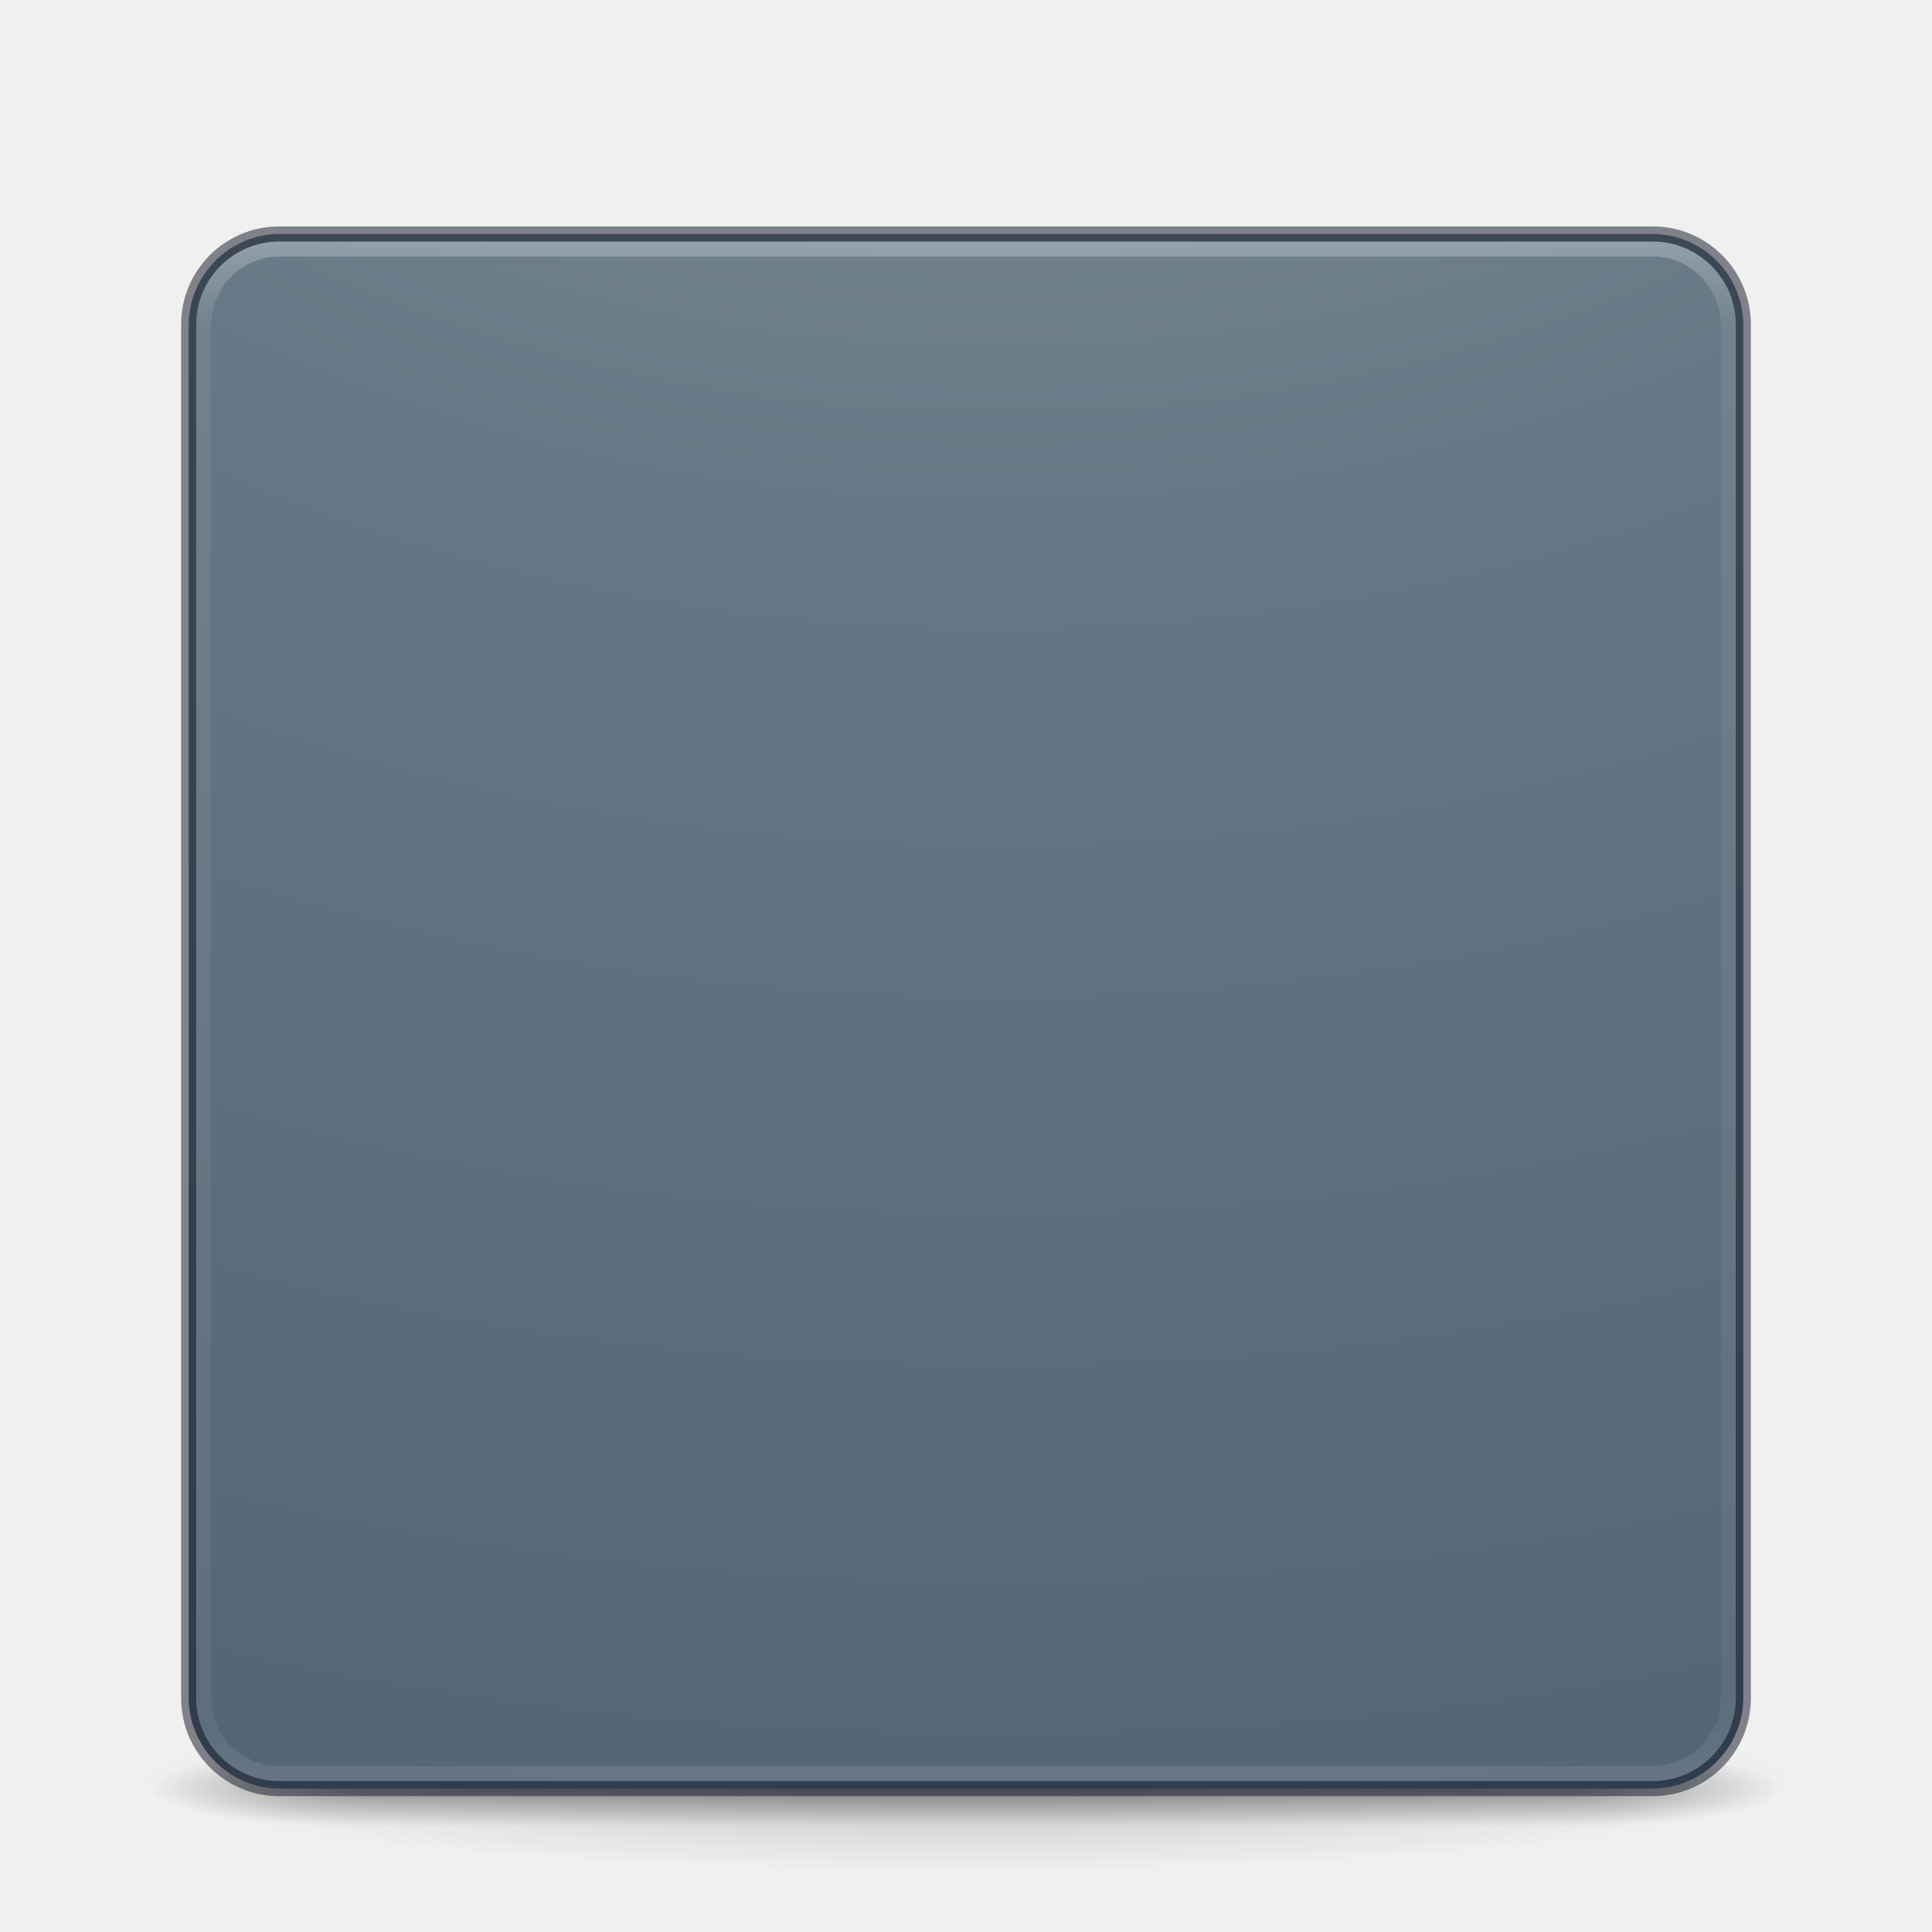
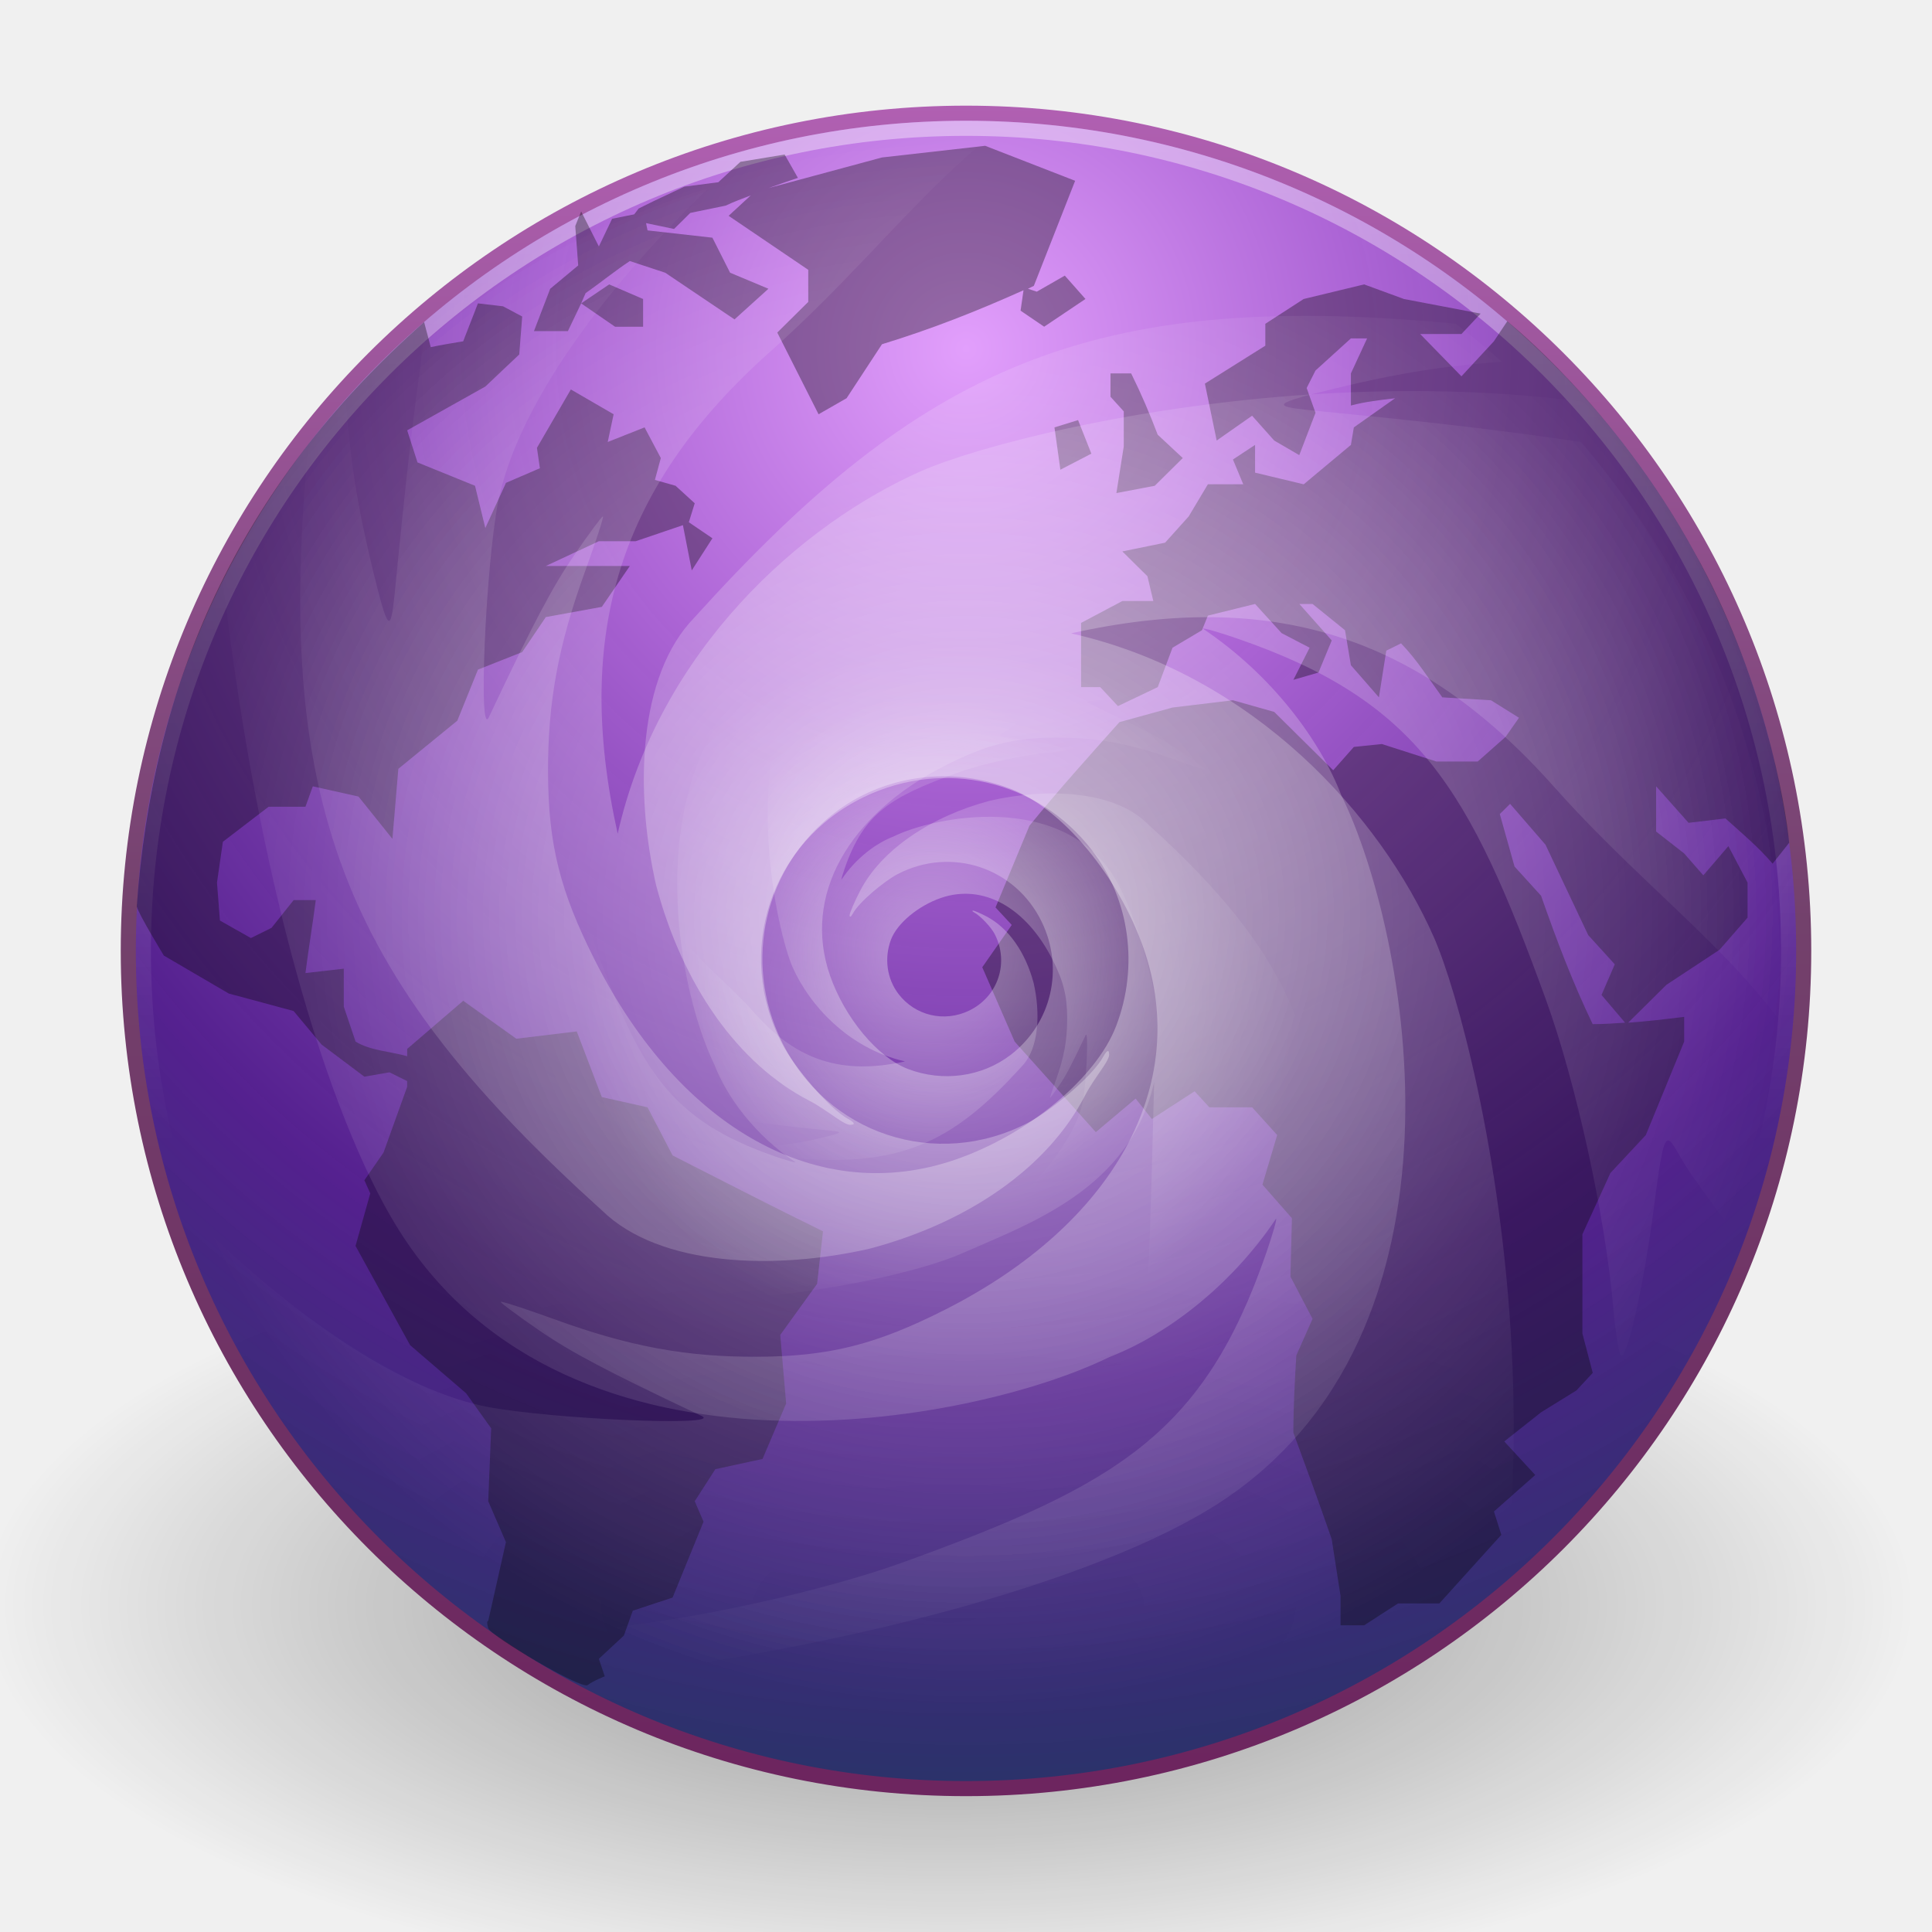
- <svg xmlns="http://www.w3.org/2000/svg" xmlns:xlink="http://www.w3.org/1999/xlink" id="svg4379" height="128" width="128" version="1.1">
-   <defs id="defs4381">
-     <linearGradient gradientTransform="matrix(0.8955358,0,0,-0.8966327,6.683621,69.70584)" gradientUnits="userSpaceOnUse" xlink:href="#linearGradient4113" id="linearGradient3149" y2="3.451" x2="76.523" y1="-9.023" x1="76.523" />
-     <linearGradient id="linearGradient4113">
-       <stop offset="0" style="stop-color:#000000;stop-opacity:1" id="stop4115" />
-       <stop offset="1" style="stop-color:#000000;stop-opacity:0" id="stop4117" />
+ <svg xmlns="http://www.w3.org/2000/svg" xmlns:xlink="http://www.w3.org/1999/xlink" version="1.1" width="128" height="128" id="svg3759">
+   <defs id="defs3761">
+     <linearGradient id="linearGradient1252">
+       <stop style="stop-color:#fdfffd;stop-opacity:1;" offset="0" id="stop1248" />
+       <stop style="stop-color:#fdfffd;stop-opacity:0;" offset="1" id="stop1250" />
    </linearGradient>
-     <linearGradient gradientTransform="matrix(2.72973,0,0,2.72973,-1.513512,1.486514)" gradientUnits="userSpaceOnUse" xlink:href="#linearGradient3924-776" id="linearGradient3159" y2="43" x2="24" y1="5" x1="24" />
+     <linearGradient id="linearGradient1242">
+       <stop style="stop-color:#ffffff;stop-opacity:1;" offset="0" id="stop1238" />
+       <stop style="stop-color:#ffffff;stop-opacity:0;" offset="1" id="stop1240" />
+     </linearGradient>
+     <linearGradient id="linearGradient1234">
+       <stop style="stop-color:#ffffff;stop-opacity:1;" offset="0" id="stop1230" />
+       <stop style="stop-color:#ffffff;stop-opacity:0;" offset="1" id="stop1232" />
+     </linearGradient>
+     <linearGradient id="linearGradient2867-449-88-871-390-598-476-591-434-148">
+       <stop offset="0" style="stop-color:#51cfee;stop-opacity:1" id="stop1209" />
+       <stop offset="0.262" style="stop-color:#49a3d2;stop-opacity:1" id="stop1211" />
+       <stop offset="0.705" style="stop-color:#3470b4;stop-opacity:1" id="stop1213" />
+       <stop offset="1" style="stop-color:#273567;stop-opacity:1" id="stop1215" />
+     </linearGradient>
+     <linearGradient id="linearGradient1131">
+       <stop style="stop-color:#f0ffff;stop-opacity:1;" offset="0" id="stop1127" />
+       <stop style="stop-color:#f0ffff;stop-opacity:0;" offset="1" id="stop1129" />
+     </linearGradient>
+     <linearGradient x1="62.2" y1="-12.489" x2="62.2" y2="-1.462" id="linearGradient3697" xlink:href="#linearGradient4873" gradientUnits="userSpaceOnUse" gradientTransform="matrix(6.231774,0,0,6.231641,-323.6189,84.87831)" />
+     <linearGradient id="linearGradient4873">
+       <stop id="stop4875" style="stop-color:#ffffff;stop-opacity:1" offset="0" />
+       <stop id="stop4877" style="stop-color:#ffffff;stop-opacity:0" offset="1" />
+     </linearGradient>
+     <radialGradient cx="61.24" cy="-8.726" r="9.755" fx="61.24" fy="-8.726" id="radialGradient3705" xlink:href="#linearGradient2867-449-88-871-390-598-476-591-434-148-6" gradientUnits="userSpaceOnUse" gradientTransform="matrix(0,10.02817,-10.02817,0,-23.5018,-591.0424)" />
+     <linearGradient id="linearGradient2867-449-88-871-390-598-476-591-434-148-6">
+       <stop id="stop4627" style="stop-color:#e29ffc;stop-opacity:1" offset="0" />
+       <stop id="stop4629" style="stop-color:#ad65d6;stop-opacity:1" offset="0.262" />
+       <stop id="stop4631" style="stop-color:#4c158a;stop-opacity:0.946" offset="0.705" />
+       <stop id="stop4633" style="stop-color:#273567;stop-opacity:1" offset="1" />
+     </linearGradient>
+     <linearGradient x1="20" y1="43" x2="20" y2="2.689" id="linearGradient3713" xlink:href="#linearGradient3707-319-631" gradientUnits="userSpaceOnUse" gradientTransform="matrix(2.789273,0,0,2.789208,-4.051426,-2.830513)" />
+     <linearGradient id="linearGradient3707-319-631">
+       <stop id="stop4637" style="stop-color:#6d255f;stop-opacity:1" offset="0" />
+       <stop id="stop4639" style="stop-color:#73416c;stop-opacity:1" offset="0.5" />
+       <stop id="stop4641" style="stop-color:#b361b5;stop-opacity:1" offset="1" />
+     </linearGradient>
+     <linearGradient id="linearGradient8838">
+       <stop id="stop8840" style="stop-color:#000000;stop-opacity:1" offset="0" />
+       <stop id="stop8842" style="stop-color:#000000;stop-opacity:0" offset="1" />
+     </linearGradient>
+     <radialGradient cx="62.625" cy="4.625" r="10.625" fx="62.625" fy="4.625" id="radialGradient3757" xlink:href="#linearGradient8838" gradientUnits="userSpaceOnUse" gradientTransform="matrix(6.032283,0,0,2.438576,-314.9318,95.05779)" />
+     <radialGradient cx="17.814" cy="24.149" r="9.125" fx="17.814" fy="24.149" id="radialGradient2418" xlink:href="#linearGradient4845" gradientUnits="userSpaceOnUse" gradientTransform="matrix(-7.367159,0.1009994,0.09676683,7.065359,120.2459,-145.9398)" />
+     <linearGradient id="linearGradient4845">
+       <stop id="stop4847" style="stop-color:#ffffff;stop-opacity:1" offset="0" />
+       <stop id="stop4849" style="stop-color:#b6b6b6;stop-opacity:1" offset="1" />
+     </linearGradient>
+     <linearGradient id="back">
+       <stop offset="0" style="stop-color:#95d1ab;stop-opacity:1" id="stop930" />
+       <stop offset="0.262" style="stop-color:#6793d0;stop-opacity:1" id="stop932" />
+       <stop offset="0.705" style="stop-color:#485a6c;stop-opacity:1" id="stop934" />
+       <stop offset="1" style="stop-color:#273445;stop-opacity:1" id="stop936" />
+     </linearGradient>
+     <linearGradient x1="24" y1="5" x2="24" y2="43" id="linearGradient3159" xlink:href="#linearGradient3924-776" gradientUnits="userSpaceOnUse" gradientTransform="matrix(2.72973,0,0,2.72973,31.1739,-11.88561)" />
    <linearGradient id="linearGradient3924-776">
-       <stop offset="0" style="stop-color:#ffffff;stop-opacity:1" id="stop3124" />
-       <stop offset="0.063" style="stop-color:#ffffff;stop-opacity:0.235" id="stop3126" />
-       <stop offset="0.951" style="stop-color:#ffffff;stop-opacity:0.157" id="stop3128" />
-       <stop offset="1" style="stop-color:#ffffff;stop-opacity:0.392" id="stop3130" />
+       <stop id="stop3124" style="stop-color:#ffffff;stop-opacity:1" offset="0" />
+       <stop id="stop3126" style="stop-color:#ffffff;stop-opacity:0.235" offset="0.063" />
+       <stop id="stop3128" style="stop-color:#ffffff;stop-opacity:0.157" offset="0.951" />
+       <stop id="stop3130" style="stop-color:#ffffff;stop-opacity:0.392" offset="1" />
    </linearGradient>
-     <radialGradient gradientTransform="matrix(0,25.08328,-30.79425,0,372.8166,-208.0918)" gradientUnits="userSpaceOnUse" xlink:href="#linearGradient2867-449-88-871-390-598-476-591-434-148-57-177-8-3-3-6-4-8-8-8-5" id="radialGradient3395" fy="9.957" fx="6.2" r="12.672" cy="9.957" cx="6.73" />
-     <linearGradient id="linearGradient2867-449-88-871-390-598-476-591-434-148-57-177-8-3-3-6-4-8-8-8-5">
-       <stop offset="0" style="stop-color:#95a3ab;stop-opacity:1" id="stop3750-1-0-7-6-6-1-3-9-3" />
-       <stop offset="0.262" style="stop-color:#667885;stop-opacity:1" id="stop3752-3-7-4-0-32-8-923-0-7" />
-       <stop offset="0.705" style="stop-color:#485a6c;stop-opacity:1" id="stop3754-1-8-5-2-7-6-7-1-9" />
-       <stop offset="1" style="stop-color:#273445;stop-opacity:1" id="stop3756-1-6-2-6-6-1-96-6-0" />
+     <radialGradient cx="6.136" cy="10.118" r="12.672" fx="6.136" fy="10.118" id="radialGradient3395" xlink:href="#linearGradient3600" gradientUnits="userSpaceOnUse" gradientTransform="matrix(0,4.730338,-5.804341,0,152.66,-26.73042)" />
+     <linearGradient id="linearGradient2867-449-88-871-390-598-476-591-434-148-57-177-8-3-3-6-4-8-8-8-5-3">
+       <stop id="stop3750-1-0-7-6-6-1-3-9-3" style="stop-color:#95a3ab;stop-opacity:1" offset="0" />
+       <stop id="stop3752-3-7-4-0-32-8-923-0-7" style="stop-color:#667885;stop-opacity:1" offset="0.262" />
+       <stop id="stop3754-1-8-5-2-7-6-7-1-9" style="stop-color:#485a6c;stop-opacity:1" offset="0.705" />
+       <stop id="stop3756-1-6-2-6-6-1-96-6-0" style="stop-color:#273445;stop-opacity:1" offset="1" />
    </linearGradient>
-     <radialGradient gradientTransform="matrix(2.003784,0,0,1.4,27.98813,-17.4)" gradientUnits="userSpaceOnUse" xlink:href="#linearGradient3688-166-749-5" id="radialGradient2455-1" fy="43.5" fx="4.993" r="2.5" cy="43.5" cx="4.993" />
+     <radialGradient cx="4.993" cy="43.5" r="2.5" fx="4.993" fy="43.5" id="radialGradient2455-1" xlink:href="#linearGradient3688-166-749-5" gradientUnits="userSpaceOnUse" gradientTransform="matrix(2.003784,0,0,1.4,39.48926,-36.12098)" />
    <linearGradient id="linearGradient3688-166-749-5">
-       <stop offset="0" style="stop-color:#181818;stop-opacity:1" id="stop2883-0" />
-       <stop offset="1" style="stop-color:#181818;stop-opacity:0" id="stop2885-5" />
+       <stop id="stop2883-0" style="stop-color:#181818;stop-opacity:1" offset="0" />
+       <stop id="stop2885-5" style="stop-color:#181818;stop-opacity:0" offset="1" />
    </linearGradient>
-     <radialGradient gradientTransform="matrix(2.003784,0,0,1.4,-20.01187,-104.4)" gradientUnits="userSpaceOnUse" xlink:href="#linearGradient3688-464-309-8" id="radialGradient2457-5" fy="43.5" fx="4.993" r="2.5" cy="43.5" cx="4.993" />
-     <linearGradient id="linearGradient3688-464-309-8">
-       <stop offset="0" style="stop-color:#181818;stop-opacity:1" id="stop2889-9" />
-       <stop offset="1" style="stop-color:#181818;stop-opacity:0" id="stop2891-4" />
+     <radialGradient cx="4.993" cy="43.5" r="2.5" fx="4.993" fy="43.5" id="radialGradient2457-5" xlink:href="#linearGradient3688-166-749-5" gradientUnits="userSpaceOnUse" gradientTransform="matrix(2.003784,0,0,1.4,-31.513,-85.67902)" />
+     <linearGradient x1="25.058" y1="47.028" x2="25.058" y2="39.999" id="linearGradient2459-7" xlink:href="#linearGradient3702-501-757-0" gradientUnits="userSpaceOnUse" gradientTransform="translate(11.50113,-18.72098)" />
+     <linearGradient id="linearGradient3702-501-757-0">
+       <stop id="stop2895-0" style="stop-color:#181818;stop-opacity:0" offset="0" />
+       <stop id="stop2897-2" style="stop-color:#181818;stop-opacity:1" offset="0.5" />
+       <stop id="stop2899-6" style="stop-color:#181818;stop-opacity:0" offset="1" />
    </linearGradient>
-     <linearGradient gradientUnits="userSpaceOnUse" xlink:href="#linearGradient3702-501-757-0" id="linearGradient2459-7" y2="39.999" x2="25.058" y1="47.028" x1="25.058" />
-     <linearGradient id="linearGradient3702-501-757-0">
-       <stop offset="0" style="stop-color:#181818;stop-opacity:0" id="stop2895-0" />
-       <stop offset="0.5" style="stop-color:#181818;stop-opacity:1" id="stop2897-2" />
-       <stop offset="1" style="stop-color:#181818;stop-opacity:0" id="stop2899-6" />
+     <radialGradient cx="-4.029" cy="93.468" r="35.338" fx="-4.029" fy="93.468" id="radialGradient4377" xlink:href="#linearGradient8838" gradientUnits="userSpaceOnUse" gradientTransform="matrix(1.556392,0,0,0.1697883,102.9578,88.75817)" />
+     <radialGradient cx="4.993" cy="43.5" r="2.5" fx="4.993" fy="43.5" id="radialGradient2873-966-168" xlink:href="#linearGradient3688-166-749-5" gradientUnits="userSpaceOnUse" gradientTransform="matrix(2.003784,0,0,1.4,71.60175,-20.025)" />
+     <radialGradient cx="4.993" cy="43.5" r="2.5" fx="4.993" fy="43.5" id="radialGradient2875-742-326" xlink:href="#linearGradient3688-166-749-5" gradientUnits="userSpaceOnUse" gradientTransform="matrix(2.003784,0,0,1.4,-63.62549,-101.775)" />
+     <filter color-interpolation-filters="sRGB" id="filter3831">
+       <feGaussianBlur stdDeviation="0.637" id="feGaussianBlur3833" />
+     </filter>
+     <clipPath id="clipPath3823">
+       <path d="M 108.812,58 C 107.254,58 106,59.254 106,60.812 l 0,24.375 C 106,86.746 107.254,88 108.812,88 l 24.375,0 C 134.746,88 136,86.746 136,85.188 l 0,-24.375 C 136,59.254 134.746,58 133.188,58 l -24.375,0 z m 7.188,4.5 10,0 0,8.75 5,0 -10,13.75 -10,-13.75 5,0 0,-8.75 z" id="path3825" style="fill:#ffffff;fill-opacity:1;stroke:none" />
+     </clipPath>
+     <linearGradient x1="65.263" y1="64.205" x2="65.263" y2="50.069" id="linearGradient3812" xlink:href="#linearGradient8838" gradientUnits="userSpaceOnUse" gradientTransform="matrix(0.625,0,0,0.625,129,30.75)" />
+     <filter color-interpolation-filters="sRGB" id="filter3806">
+       <feGaussianBlur stdDeviation="1.2" id="feGaussianBlur3808" />
+     </filter>
+     <linearGradient x1="70" y1="54" x2="70" y2="75.095" id="linearGradient3788" xlink:href="#linearGradient4873" gradientUnits="userSpaceOnUse" gradientTransform="translate(50.5,2.5)" />
+     <linearGradient x1="56" y1="72" x2="88" y2="72" id="linearGradient3773" xlink:href="#linearGradient3778" gradientUnits="userSpaceOnUse" gradientTransform="matrix(0.9375,0,0,0.9375,-139,54)" />
+     <linearGradient x1="65.263" y1="64.205" x2="65.263" y2="50.069" id="linearGradient3832" xlink:href="#linearGradient4873" gradientUnits="userSpaceOnUse" gradientTransform="matrix(0.625,0,0,0.625,79,29.75)" />
+     <filter color-interpolation-filters="sRGB" id="filter3174">
+       <feGaussianBlur stdDeviation="1.71" id="feGaussianBlur3176" />
+     </filter>
+     <linearGradient x1="45.448" y1="92.54" x2="45.448" y2="7.017" id="ButtonShadow" gradientUnits="userSpaceOnUse" gradientTransform="matrix(1.005865,0,0,0.994169,50.5,-1.5)">
+       <stop id="stop3750" style="stop-color:#000000;stop-opacity:1" offset="0" />
+       <stop id="stop3752" style="stop-color:#000000;stop-opacity:0.588" offset="1" />
    </linearGradient>
-     <linearGradient id="linearGradient3811">
-       <stop offset="0" style="stop-color:#000000;stop-opacity:1" id="stop3813" />
-       <stop offset="1" style="stop-color:#000000;stop-opacity:0" id="stop3815" />
+     <linearGradient id="linearGradient3778">
+       <stop id="stop3780" style="stop-color:#499119;stop-opacity:1" offset="0" />
+       <stop id="stop3782" style="stop-color:#8fd625;stop-opacity:1" offset="1" />
    </linearGradient>
-     <radialGradient gradientTransform="matrix(1.556392,0,0,0.1697883,70.27036,102.1303)" gradientUnits="userSpaceOnUse" xlink:href="#linearGradient3811" id="radialGradient4377" fy="93.468" fx="-4.029" r="35.338" cy="93.468" cx="-4.029" />
+     <linearGradient id="linearGradient3600">
+       <stop id="stop3602" style="stop-color:#f4f4f4;stop-opacity:1" offset="0" />
+       <stop id="stop3604" style="stop-color:#dbdbdb;stop-opacity:1" offset="1" />
+     </linearGradient>
+     <linearGradient id="linearGradient3104-5">
+       <stop id="stop3106-9" style="stop-color:#aaaaaa;stop-opacity:1" offset="0" />
+       <stop id="stop3108-8" style="stop-color:#c8c8c8;stop-opacity:1" offset="1" />
+     </linearGradient>
+     <linearGradient x1="24" y1="5" x2="24" y2="43" id="linearGradient3084" xlink:href="#linearGradient3924-776" gradientUnits="userSpaceOnUse" gradientTransform="translate(50.5,-0.5325511)" />
+     <radialGradient cx="7.496" cy="8.45" r="20" fx="7.496" fy="8.45" id="radialGradient3093" xlink:href="#linearGradient3600" gradientUnits="userSpaceOnUse" gradientTransform="matrix(0,1.889555,-1.998924,-5.1430789e-8,91.39055,-9.095907)" />
+     <linearGradient gradientTransform="translate(50.5,-1.5)" x1="20" y1="43" x2="20" y2="3" id="linearGradient3098" xlink:href="#linearGradient3104-5" gradientUnits="userSpaceOnUse" />
+     <linearGradient x1="40.958" y1="46.971" x2="18.681" y2="46.971" id="linearGradient3149-7" xlink:href="#linearGradient4297" gradientUnits="userSpaceOnUse" gradientTransform="matrix(0,-0.8977747,0.9642531,0,31.19036,50.27105)" />
+     <linearGradient id="linearGradient4297">
+       <stop id="stop4299" style="stop-color:#ffffff;stop-opacity:1" offset="0" />
+       <stop id="stop4301" style="stop-color:#ffffff;stop-opacity:0.235" offset="0.45" />
+       <stop id="stop4303" style="stop-color:#ffffff;stop-opacity:0.157" offset="0.65" />
+       <stop id="stop4305" style="stop-color:#ffffff;stop-opacity:0.392" offset="1" />
+     </linearGradient>
+     <linearGradient x1="23.732" y1="5.394" x2="23.732" y2="39.735" id="linearGradient4453-5" xlink:href="#linearGradient2867-449-88-871-390-598-476-591-434-148-57-177" gradientUnits="userSpaceOnUse" gradientTransform="matrix(0.8227934,0,0,0.7660677,65.47064,9.06024)" />
+     <radialGradient cx="24.837" cy="36.421" r="15.645" fx="24.837" fy="36.421" id="radialGradient3129" xlink:href="#linearGradient8838" gradientUnits="userSpaceOnUse" gradientTransform="matrix(-0.5654563,0,0,-0.6072327,99.71462,49.78053)" />
+     <linearGradient id="linearGradient2867-449-88-871-390-598-476-591-434-148-57-177">
+       <stop id="stop3750-1" style="stop-color:#90dbec;stop-opacity:1" offset="0" />
+       <stop id="stop3752-0" style="stop-color:#55c1ec;stop-opacity:1" offset="0.262" />
+       <stop id="stop3754" style="stop-color:#3689e6;stop-opacity:1" offset="0.705" />
+       <stop id="stop3756" style="stop-color:#2b63a0;stop-opacity:1" offset="1" />
+     </linearGradient>
+     <clipPath clipPathUnits="userSpaceOnUse" id="clipPath1093">
+       <path d="m 284.579,38.36 c 0,27.24 -21.768,49.323 -48.617,49.323 -26.851,0 -48.618,-22.083 -48.618,-49.323 0,-27.239 21.767,-49.319 48.618,-49.319 26.848,0 48.617,22.08 48.617,49.319 z" id="path1095" style="opacity:1;fill:#000000;fill-opacity:1;stroke:none;stroke-width:1;stroke-miterlimit:4;stroke-dasharray:none;stroke-opacity:1" />
+     </clipPath>
+     <clipPath clipPathUnits="userSpaceOnUse" id="clipPath1093-6">
+       <path d="m 284.579,38.36 c 0,27.24 -21.768,49.323 -48.617,49.323 -26.851,0 -48.618,-22.083 -48.618,-49.323 0,-27.239 21.767,-49.319 48.618,-49.319 26.848,0 48.617,22.08 48.617,49.319 z" id="path1095-2" style="opacity:1;fill:#000000;fill-opacity:1;stroke:none;stroke-width:1;stroke-miterlimit:4;stroke-dasharray:none;stroke-opacity:1" />
+     </clipPath>
+     <radialGradient xlink:href="#linearGradient1131" id="radialGradient1149" cx="233.665" cy="38.362" fx="233.665" fy="38.362" r="46.32" gradientTransform="matrix(1,0,0,1.064794,0,-2.4856)" gradientUnits="userSpaceOnUse" />
+     <clipPath clipPathUnits="userSpaceOnUse" id="clipPath1093-9">
+       <path d="m 284.579,38.36 c 0,27.24 -21.768,49.323 -48.617,49.323 -26.851,0 -48.618,-22.083 -48.618,-49.323 0,-27.239 21.767,-49.319 48.618,-49.319 26.848,0 48.617,22.08 48.617,49.319 z" id="path1095-3" style="opacity:1;fill:#000000;fill-opacity:1;stroke:none;stroke-width:1;stroke-miterlimit:4;stroke-dasharray:none;stroke-opacity:1" />
+     </clipPath>
+     <radialGradient xlink:href="#linearGradient1131" id="radialGradient1149-6" cx="233.665" cy="38.362" fx="233.665" fy="38.362" r="46.32" gradientTransform="matrix(1,0,0,1.064794,0,-2.4856)" gradientUnits="userSpaceOnUse" />
+     <radialGradient xlink:href="#linearGradient1234" id="radialGradient1236" cx="233.665" cy="38.362" fx="233.665" fy="38.362" r="46.32" gradientTransform="matrix(1,0,0,1.064794,0,-2.4856)" gradientUnits="userSpaceOnUse" />
+     <radialGradient xlink:href="#linearGradient1242" id="radialGradient1244" cx="233.665" cy="38.362" fx="233.665" fy="38.362" r="46.32" gradientTransform="matrix(1.738788,0,0,1.851451,-172.3636,-31.78771)" gradientUnits="userSpaceOnUse" />
+     <radialGradient xlink:href="#linearGradient1242" id="radialGradient1246" gradientUnits="userSpaceOnUse" gradientTransform="matrix(0.7537367,0,0,0.7928735,57.80839,8.821039)" cx="233.665" cy="38.362" fx="233.665" fy="38.362" r="46.32" />
+     <radialGradient xlink:href="#linearGradient1252" id="radialGradient1254" cx="233.665" cy="38.362" fx="233.665" fy="38.362" r="46.32" gradientTransform="matrix(1,0,0,1.064794,0,-2.4856)" gradientUnits="userSpaceOnUse" />
+     <radialGradient xlink:href="#linearGradient1242" id="radialGradient1236-1" cx="233.665" cy="38.362" fx="233.665" fy="38.362" r="46.32" gradientTransform="matrix(0,-1.017222,1.046767,0,194.9271,279.9531)" gradientUnits="userSpaceOnUse" />
+     <clipPath clipPathUnits="userSpaceOnUse" id="clipPath1093-6-9">
+       <path d="m 284.579,38.36 c 0,27.24 -21.768,49.323 -48.617,49.323 -26.851,0 -48.618,-22.083 -48.618,-49.323 0,-27.239 21.767,-49.319 48.618,-49.319 26.848,0 48.617,22.08 48.617,49.319 z" id="path1095-2-2" style="opacity:1;fill:#000000;fill-opacity:1;stroke:none;stroke-width:1;stroke-miterlimit:4;stroke-dasharray:none;stroke-opacity:1" />
+     </clipPath>
+     <radialGradient xlink:href="#linearGradient1242" id="radialGradient1270" cx="233.665" cy="38.362" fx="233.665" fy="38.362" r="46.32" gradientTransform="matrix(1,0,0,1.064794,0,-2.4856)" gradientUnits="userSpaceOnUse" />
+     <radialGradient r="46.32" fy="38.362" fx="233.665" cy="38.362" cx="233.665" gradientTransform="matrix(0,-1.017222,1.046767,0,194.9271,279.9531)" gradientUnits="userSpaceOnUse" id="radialGradient1280" xlink:href="#linearGradient1242" />
  </defs>
-   <g id="g4179">
-     <path style="color:#000000;display:inline;overflow:visible;visibility:visible;opacity:0.2;fill:url(#radialGradient4377);fill-opacity:1;fill-rule:nonzero;stroke:none;stroke-width:1;marker:none;enable-background:accumulate" id="path3041" d="M 119,118 A 55,6 0 0 1 9,118 55,6 0 1 1 119,118 Z" />
-     <g style="display:inline" id="g2036" transform="matrix(2.699999,0,0,0.5555561,-0.8000019,94.88888)">
-       <g style="opacity:0.4" id="g3712" transform="matrix(1.052632,0,0,1.285713,-1.263158,-13.42854)">
-         <rect style="fill:url(#radialGradient2455-1);fill-opacity:1;stroke:none" id="rect2801" y="40" x="38" height="7" width="5" />
-         <rect style="fill:url(#radialGradient2457-5);fill-opacity:1;stroke:none" id="rect3696" transform="scale(-1,-1)" y="-47" x="-10" height="7" width="5" />
-         <rect style="fill:url(#linearGradient2459-7);fill-opacity:1;stroke:none" id="rect3700" y="40" x="10" height="7" width="28" />
-       </g>
+   <g id="g4093">
+     <path d="m 126.933,106.336 a 64.093,25.91 0 0 1 -128.186,0 64.093,25.91 0 1 1 128.186,0 z" id="path8836" style="opacity:0.4;fill:url(#radialGradient3757);fill-opacity:1;fill-rule:evenodd;stroke:none;stroke-width:1;marker:none;visibility:visible;display:inline;overflow:visible" />
+     <path d="m 119.5,62.998 c 0,30.653 -24.85,55.502 -55.499,55.502 -30.652,0 -55.501,-24.849 -55.501,-55.502 C 8.5,32.347 33.349,7.5 64.001,7.5 c 30.649,0 55.499,24.847 55.499,55.498 l 0,0 z" id="path6495" style="fill:url(#radialGradient3705);fill-opacity:1.0;fill-rule:nonzero;stroke:url(#linearGradient3713);stroke-width:1;stroke-miterlimit:4;stroke-dasharray:none" />
+     <path d="M 118.5,62.998 C 118.5,93.099 94.098,117.5 64.001,117.5 33.901,117.5 9.5,93.098 9.5,62.998 c 0,-30.099 24.401,-54.498 54.501,-54.498 30.097,0 54.499,24.399 54.499,54.498 l 0,0 z" id="path8655" style="opacity:0.4;fill:none;stroke:url(#linearGradient3697);stroke-width:1;stroke-miterlimit:4;stroke-opacity:1;stroke-dasharray:none" />
+     <path style="opacity:0.4;fill:#050505;fill-opacity:0.865;fill-rule:nonzero;stroke:none" id="path6534-7" d="m 65.27,9.66 -6.838,0.773 -7.522,2.03 c 0.641,-0.222 1.29,-0.464 1.954,-0.677 l -0.879,-1.547 -2.931,0.483 -1.465,1.353 -2.247,0.29 -2.052,0.967 -0.977,0.483 -0.293,0.387 -1.465,0.29 -0.879,1.837 -1.172,-2.32 -0.391,0.967 0.195,2.61 -1.856,1.547 -1.075,2.803 2.247,0 0.879,-1.837 0.293,-0.677 c 0.988,-0.691 1.925,-1.461 2.931,-2.127 l 2.345,0.773 c 1.526,1.026 3.064,2.069 4.591,3.093 l 2.247,-2.03 -2.54,-1.063 -1.172,-2.32 -4.298,-0.483 -0.098,-0.483 1.856,0.387 1.075,-1.063 2.345,-0.483 c 0.555,-0.267 1.101,-0.459 1.661,-0.677 l -1.465,1.353 5.275,3.577 0,2.127 -2.052,2.03 2.735,5.413 1.856,-1.063 2.345,-3.577 c 3.296,-1.008 6.267,-2.182 9.378,-3.577 l -0.195,1.353 1.563,1.063 2.735,-1.837 -1.368,-1.547 -1.856,1.063 -0.586,-0.193 c 0.135,-0.061 0.256,-0.131 0.391,-0.193 l 2.735,-6.96 z m -26.767,10.44 2.247,1.547 1.856,0 0,-1.837 -2.247,-0.967 z m 51.874,-1.257 -4.005,0.967 -2.54,1.643 0,1.45 -4.005,2.513 0.782,3.77 2.345,-1.643 1.465,1.643 1.661,0.967 1.075,-2.803 -0.586,-1.643 0.586,-1.16 2.345,-2.127 1.075,0 -1.075,2.32 0,2.127 c 0.966,-0.26 1.942,-0.362 2.931,-0.483 l -2.735,1.933 -0.195,1.16 -3.126,2.61 -3.224,-0.773 0,-1.837 -1.465,0.967 0.684,1.643 -2.345,0 -1.27,2.127 -1.563,1.74 -2.833,0.58 1.661,1.643 0.391,1.643 -2.052,0 -2.735,1.45 0,4.253 1.27,0 1.172,1.257 2.638,-1.257 0.977,-2.61 1.954,-1.16 0.391,-0.967 3.126,-0.773 1.758,1.933 1.856,0.967 -1.075,2.127 1.661,-0.483 0.879,-2.127 -2.149,-2.417 0.879,0 2.149,1.74 0.391,2.32 1.856,2.127 0.488,-3.093 0.977,-0.483 c 1.04,1.068 1.86,2.374 2.735,3.577 l 3.224,0.193 1.856,1.16 -0.879,1.257 -1.856,1.643 -2.735,0 -3.615,-1.16 -1.856,0.193 -1.368,1.547 -3.908,-3.867 -2.735,-0.773 -4.005,0.483 -3.517,0.967 c -2.006,2.251 -4.06,4.526 -5.959,6.863 l -2.247,5.413 1.075,1.16 -1.954,2.803 2.149,4.93 c 1.788,2.002 3.587,3.99 5.373,5.993 l 2.638,-2.223 1.075,1.353 2.833,-1.837 0.977,1.063 2.833,0 1.661,1.837 -0.977,3.287 1.954,2.223 -0.098,3.867 1.465,2.803 -1.075,2.417 c -0.105,1.733 -0.195,3.39 -0.195,5.123 0.862,2.348 1.726,4.691 2.54,7.057 l 0.586,3.77 0,1.933 1.563,0 2.247,-1.45 2.735,0 4.103,-4.543 -0.488,-1.547 2.735,-2.417 -2.052,-2.223 2.442,-1.933 2.345,-1.45 1.075,-1.16 -0.684,-2.61 c 0,-2.197 10e-6,-4.376 0,-6.573 l 1.856,-4.06 2.345,-2.513 2.54,-6.187 0,-1.643 c -1.264,0.158 -2.475,0.3 -3.712,0.387 l 2.54,-2.513 3.517,-2.32 1.856,-2.127 0,-2.32 c -0.421,-0.786 -0.846,-1.631 -1.27,-2.417 l -1.661,1.933 -1.27,-1.45 -1.856,-1.45 0,-2.997 2.149,2.417 2.442,-0.29 c 1.102,0.99 2.16,1.87 3.126,2.997 l 1.096,-1.383 C 118.309,53.263 116.759,44.582 112.248,36.561 106.976,26.921 99.954,21.385 99.861,21.285 l -0.888,1.328 -2.149,2.32 -2.735,-2.803 2.735,0 1.27,-1.353 -5.08,-0.967 z m -58.712,1.257 -0.977,2.513 c 0,0 -1.71,0.279 -2.149,0.387 L 28.098,21.337 C 15.585,32.366 10.088,45.529 9.062,60.054 c 0.104,0.483 1.794,3.255 1.794,3.255 l 4.298,2.513 4.298,1.16 1.856,2.223 2.833,2.127 1.661,-0.29 1.172,0.58 0,0.387 -1.563,4.35 -1.27,1.837 0.391,0.87 -0.977,3.48 3.615,6.573 3.712,3.19 1.661,2.32 -0.195,4.833 1.172,2.707 -1.172,5.22 c 0,0 -0.156,-0.043 0,0.483 0.158,0.526 6.177,4.068 6.583,3.77 0.404,-0.304 1.135,-0.58 1.135,-0.58 l -0.391,-1.16 1.661,-1.547 0.586,-1.643 2.638,-0.87 2.052,-5.027 -0.586,-1.353 1.368,-2.127 3.126,-0.677 1.563,-3.673 -0.391,-4.543 2.442,-3.383 0.391,-3.48 c -3.351,-1.644 -6.639,-3.334 -9.964,-5.027 l -1.661,-3.19 -3.028,-0.677 -1.661,-4.35 -4.005,0.483 -3.517,-2.513 -3.712,3.19 0,0.483 c -1.112,-0.318 -2.429,-0.364 -3.419,-0.967 l -0.782,-2.32 0,-2.513 -2.54,0.29 c 0.204,-1.601 0.478,-3.233 0.684,-4.833 l -1.465,0 -1.465,1.837 -1.368,0.677 -2.052,-1.16 -0.195,-2.513 0.391,-2.707 3.028,-2.32 2.442,0 0.488,-1.353 3.028,0.677 2.247,2.803 0.391,-4.64 3.908,-3.19 1.368,-3.383 2.931,-1.16 1.563,-2.32 3.712,-0.677 1.856,-2.707 -5.568,0 3.517,-1.643 2.442,0 3.126,-1.063 0.586,2.997 1.368,-2.127 -1.563,-1.063 0.391,-1.257 -1.27,-1.16 -1.368,-0.387 0.391,-1.45 -1.075,-2.03 -2.442,0.967 0.391,-1.837 -2.833,-1.643 -2.247,3.867 0.195,1.353 -2.247,0.967 -1.368,2.997 -0.684,-2.803 -3.81,-1.547 -0.684,-2.127 5.178,-2.9 2.247,-2.127 0.195,-2.513 -1.27,-0.677 -1.661,-0.193 z m 41.909,4.64 0,1.547 0.879,0.967 0,2.32 -0.488,3.093 2.54,-0.483 1.856,-1.837 -1.661,-1.547 c -0.539,-1.419 -1.084,-2.699 -1.758,-4.06 z m -2.149,3.093 -1.563,0.483 0.391,2.803 2.052,-1.063 z m 28.623,25.423 2.345,2.707 2.833,5.993 1.758,1.933 -0.879,2.03 1.563,1.837 c -0.717,0.047 -1.412,0.097 -2.149,0.097 -1.339,-2.785 -2.399,-5.593 -3.419,-8.507 l -1.758,-1.933 -0.977,-3.48 0.684,-0.677 z" />
+     <g id="g1048-9" transform="matrix(0,1.131697,-1.112537,0,106.6274,-203.7933)" style="opacity:0.4;fill:url(#radialGradient1236);fill-opacity:1;stroke:none;stroke-width:0.891;stroke-opacity:1" clip-path="url(#clipPath1093-6)">
+       <path id="path927-3-1" d="m 182.903,25.861 c 2.27,11.278 10.092,15.347 17.73,24.08 7.864,8.992 16.484,11.774 28.254,9.117 -10.762,-2.47 -18.137,-10.938 -21.241,-18.099 -2.702,-6.234 -10.453,-38.881 3.034,-60.71 h 37.487 26 c -10.878,0.818 -15.694,8.066 -24.876,14.536 -2.355,1.867 -4.69,1.757 1.61,2.583 4.452,0.583 9.075,1.654 8.495,1.967 -0.231,0.125 -1.497,0.323 -2.813,0.44 -5.314,0.473 -13.128,2.213 -17.983,4.006 -12.393,4.575 -17.472,7.595 -21.129,18.345 -0.388,1.141 -0.651,2.075 -0.585,2.075 2.713,-4.115 6.542,-6.984 9.76,-8.241 8,-4 31.536,-8.53 41.536,7.47 5.3,8.48 11.756,31.372 11.803,64.964 0,0 -0.933,3.298 -3.47,4.512 -1.543,0.738 -4.265,0.738 -4.265,0.738 -10.801,0 -31.821,-0.058 -31.751,-0.128 9.229,-6.308 20.171,-17.772 21.935,-26.653 0.732,-3.929 1.162,-14.145 0.538,-12.802 -2.606,5.613 -3.713,7.749 -5.013,9.675 -0.849,1.258 -1.598,2.287 -1.666,2.287 -0.067,0 0.401,-1.467 1.041,-3.261 1.572,-4.406 2.187,-7.8 2.172,-11.99 -0.015,-4.295 -0.7,-7.078 -2.758,-11.214 -5.007,-10.061 -13.151,-14.63 -21.097,-11.838 -4.27,1.501 -8.234,4.853 -9.402,7.95 -1.336,3.545 -0.798,7.54 1.411,10.467 3.15,4.174 8.661,5.482 13.356,3.171 5.458,-2.687 7.587,-9.211 4.792,-14.684 -0.678,-1.328 -2.713,-3.848 -3.878,-4.488 -0.34,-0.187 -0.423,-0.332 -0.193,-0.337 0.375,-0.121 1.338,0.83 2.479,1.43 4.146,2.179 7.399,6.831 8.96,12.815 1.265,5.62 1.072,12.496 -2.228,15.943 -13.278,14.951 -23.21,19.506 -44.179,17.547 -3.001,-0.295 -10.519,-1.598 -10.791,-1.871 -0.064,-0.064 2.074,-0.191 4.751,-0.283 4.924,-0.168 8.17,-0.615 12.792,-1.762 3.521,-0.874 3.687,-1.035 1.313,-1.279 -8.388,-0.862 -39.217,-3.6 -35.894,-10.992 l 0.027,-1.161 v -33 l -0.133,-27.109 c 2.133,18.109 3.321,21.352 4.07,25.787 z" style="fill:url(#radialGradient1236);fill-opacity:1;stroke:none;stroke-width:0.891;stroke-linecap:round;stroke-linejoin:round;stroke-opacity:1;paint-order:stroke fill markers" />
    </g>
-     <rect style="color:#000000;display:inline;overflow:visible;visibility:visible;fill:url(#radialGradient3395);fill-opacity:1;fill-rule:nonzero;stroke:none;stroke-width:1;marker:none;enable-background:accumulate" id="rect5505-21-3" y="15.5" x="12.5" ry="6.055" rx="6.055" height="103" width="103" />
-     <rect style="opacity:0.3;fill:none;stroke:url(#linearGradient3159);stroke-width:1;stroke-linecap:round;stroke-linejoin:round;stroke-miterlimit:4;stroke-dasharray:none;stroke-dashoffset:0;stroke-opacity:1" id="rect6741-7" y="16.5" x="13.5" ry="5" rx="5" height="101" width="101" />
-     <rect style="color:#000000;display:inline;overflow:visible;visibility:visible;opacity:0.5;fill:none;stroke:#0e141f;stroke-width:1;stroke-linecap:round;stroke-linejoin:round;stroke-miterlimit:4;stroke-dasharray:none;stroke-dashoffset:0;stroke-opacity:1;marker:none;enable-background:accumulate" id="rect5505-21-6" y="15.5" x="12.5" ry="6" rx="6" height="103" width="103" />
+     <g id="g1048-6" transform="matrix(0,-0.6600776,0.6499409,0,36.96854,220.1634)" style="opacity:0.4;fill:url(#radialGradient1244);fill-opacity:1;stroke:none;stroke-width:1.527;stroke-opacity:1" clip-path="url(#clipPath1093-9)">
+       <path id="path927-3-2" d="m 182.903,25.861 c 2.27,11.278 10.092,15.347 17.73,24.08 7.864,8.992 -34.524,9.331 24.315,10.832 -10.762,-2.47 -14.198,-12.652 -17.302,-19.813 -2.702,-6.234 -10.453,-38.881 3.034,-60.71 h 37.487 26 c -10.878,0.818 -15.694,8.066 -24.876,14.536 -2.355,1.867 -4.69,1.757 1.61,2.583 4.452,0.583 9.075,1.654 8.495,1.967 -0.231,0.125 -1.497,0.323 -2.813,0.44 -5.314,0.473 -13.128,2.213 -17.983,4.006 -12.393,4.575 -17.472,7.595 -21.129,18.345 -0.388,1.141 -0.651,2.075 -0.585,2.075 2.713,-4.115 6.542,-6.984 9.76,-8.241 8,-4 31.536,-8.53 41.536,7.47 5.3,8.48 11.756,31.372 11.803,64.964 0,0 -0.933,3.298 -3.47,4.512 -1.543,0.738 -4.265,0.738 -4.265,0.738 -10.801,0 -31.821,-0.058 -31.751,-0.128 9.229,-6.308 20.171,-17.772 21.935,-26.653 0.732,-3.929 1.162,-14.145 0.538,-12.802 -2.606,5.613 -3.713,7.749 -5.013,9.675 -0.849,1.258 -1.598,2.287 -1.666,2.287 -0.067,0 0.401,-1.467 1.041,-3.261 1.572,-4.406 2.187,-7.8 2.172,-11.99 -0.015,-4.295 -0.7,-7.078 -2.758,-11.214 -5.007,-10.061 -13.151,-14.63 -21.097,-11.838 -4.27,1.501 -8.234,4.853 -9.402,7.95 -1.336,3.545 -0.798,7.54 1.411,10.467 3.15,4.174 8.661,5.482 13.356,3.171 5.458,-2.687 7.587,-9.211 4.792,-14.684 -0.678,-1.328 -2.789,-3.926 -3.954,-4.565 -0.34,-0.187 -0.423,-0.332 -0.193,-0.337 0.223,-0.005 1.338,0.481 2.479,1.081 4.146,2.179 7.475,7.257 9.037,13.242 1.265,5.62 1.072,12.496 -2.228,15.943 -13.278,14.951 -23.21,19.506 -44.179,17.547 -3.001,-0.295 -10.519,-1.598 -10.791,-1.871 -0.064,-0.064 2.074,-0.191 4.751,-0.283 4.924,-0.168 8.17,-0.615 12.792,-1.762 3.521,-0.874 3.687,-1.035 1.313,-1.279 -8.388,-0.862 -39.217,-3.6 -35.894,-10.992 l 0.027,-1.161 v -33 l -0.133,-27.109 c 2.133,18.109 3.321,21.352 4.07,25.787 z" style="fill:url(#radialGradient1246);fill-opacity:1;stroke:none;stroke-width:1.527;stroke-linecap:round;stroke-linejoin:round;stroke-opacity:1;paint-order:stroke fill markers" />
+     </g>
+     <g id="g1048" transform="matrix(0.3508916,0,0,0.3455031,-20.35434,49.91549)" style="opacity:0.4;fill:url(#radialGradient1254);fill-opacity:1;stroke:none;stroke-width:2.872;stroke-opacity:1" clip-path="url(#clipPath1093)">
+       <path id="path927-3" d="m 182.903,25.861 c 2.27,11.278 10.092,15.347 17.73,24.08 7.864,8.992 16.484,11.774 28.254,9.117 -10.762,-2.47 -18.137,-10.938 -21.241,-18.099 -2.702,-6.234 -10.453,-38.881 3.034,-60.71 h 37.487 26 c -10.878,0.818 -15.694,8.066 -24.876,14.536 -2.355,1.867 -4.69,1.757 1.61,2.583 4.452,0.583 9.075,1.654 8.495,1.967 -0.231,0.125 -1.497,0.323 -2.813,0.44 -5.314,0.473 -13.128,2.213 -17.983,4.006 -12.393,4.575 -17.472,7.595 -21.129,18.345 -0.388,1.141 -0.651,2.075 -0.585,2.075 2.713,-4.115 6.542,-6.984 9.76,-8.241 8,-4 31.536,-8.53 41.536,7.47 5.3,8.48 11.756,31.372 11.803,64.964 0,0 -0.933,3.298 -3.47,4.512 -1.543,0.738 -4.265,0.738 -4.265,0.738 -10.801,0 -31.821,-0.058 -31.751,-0.128 9.229,-6.308 20.171,-17.772 21.935,-26.653 0.732,-3.929 1.162,-14.145 0.538,-12.802 -2.606,5.613 -3.713,7.749 -5.013,9.675 -0.849,1.258 -1.598,2.287 -1.666,2.287 -0.067,0 0.401,-1.467 1.041,-3.261 1.572,-4.406 2.187,-7.8 2.172,-11.99 -0.015,-4.295 -0.7,-7.078 -2.758,-11.214 -5.007,-10.061 -13.151,-14.63 -21.097,-11.838 -4.27,1.501 -8.234,4.853 -9.402,7.95 -1.336,3.545 -0.798,7.54 1.411,10.467 3.15,4.174 8.661,5.482 13.356,3.171 5.458,-2.687 7.587,-9.211 4.792,-14.684 -0.678,-1.328 -2.713,-3.5 -3.878,-4.139 -0.34,-0.187 -0.423,-0.332 -0.193,-0.337 0.223,-0.005 1.338,0.481 2.479,1.081 4.146,2.179 7.399,6.831 8.96,12.815 1.265,5.62 1.072,12.496 -2.228,15.943 -13.278,14.951 -23.21,19.506 -44.179,17.547 -3.001,-0.295 -10.519,-1.598 -10.791,-1.871 -0.064,-0.064 2.074,-0.191 4.751,-0.283 4.924,-0.168 8.17,-0.615 12.792,-1.762 3.521,-0.874 3.687,-1.035 1.313,-1.279 -8.388,-0.862 -39.217,-3.6 -35.894,-10.992 l 0.027,-1.161 v -33 l -0.133,-27.109 c 2.133,18.109 3.321,21.352 4.07,25.787 z" style="fill:url(#radialGradient1254);fill-opacity:1;stroke:none;stroke-width:2.872;stroke-linecap:round;stroke-linejoin:round;stroke-opacity:1;paint-order:stroke fill markers" />
+     </g>
+     <g id="g1048-9-0" transform="matrix(-1.131697,0,0,-1.112537,329.9911,107.6648)" style="opacity:0.4;fill:url(#radialGradient1236-1);fill-opacity:1;stroke:none;stroke-width:0.891;stroke-opacity:1" clip-path="url(#clipPath1093-6-9)">
+       <path id="path927-3-1-2" d="m 182.903,25.861 c 2.27,11.278 10.092,15.347 17.73,24.08 7.864,8.992 16.484,11.774 28.254,9.117 -10.762,-2.47 -18.137,-10.938 -21.241,-18.099 -2.702,-6.234 -10.453,-38.881 3.034,-60.71 h 37.487 26 c -10.878,0.818 -15.694,8.066 -24.876,14.536 -2.355,1.867 -4.69,1.757 1.61,2.583 4.452,0.583 9.075,1.654 8.495,1.967 -0.231,0.125 -1.497,0.323 -2.813,0.44 -5.314,0.473 -13.128,2.213 -17.983,4.006 -12.393,4.575 -17.472,7.595 -21.129,18.345 -0.388,1.141 -0.651,2.075 -0.585,2.075 2.713,-4.115 6.542,-6.984 9.76,-8.241 8,-4 31.536,-8.53 41.536,7.47 5.3,8.48 11.756,31.372 11.803,64.964 0,0 -0.933,3.298 -3.47,4.512 -1.543,0.738 -4.265,0.738 -4.265,0.738 -10.801,0 -31.821,-0.058 -31.751,-0.128 9.229,-6.308 20.171,-17.772 21.935,-26.653 0.732,-3.929 1.162,-14.145 0.538,-12.802 -2.606,5.613 -3.713,7.749 -5.013,9.675 -0.849,1.258 -1.598,2.287 -1.666,2.287 -0.067,0 0.401,-1.467 1.041,-3.261 1.572,-4.406 2.187,-7.8 2.172,-11.99 -0.015,-4.295 -0.7,-7.078 -2.758,-11.214 -5.007,-10.061 -13.151,-14.63 -21.097,-11.838 -4.27,1.501 -8.234,4.853 -9.402,7.95 -1.336,3.545 -0.798,7.54 1.411,10.467 3.15,4.174 8.661,5.482 13.356,3.171 5.458,-2.687 7.587,-9.211 4.792,-14.684 -0.678,-1.328 -2.713,-3.848 -3.878,-4.488 -0.34,-0.187 -0.423,-0.332 -0.193,-0.337 0.375,-0.121 1.338,0.83 2.479,1.43 4.146,2.179 7.399,6.831 8.96,12.815 1.265,5.62 1.072,12.496 -2.228,15.943 -13.278,14.951 -23.21,19.506 -44.179,17.547 -3.001,-0.295 -10.519,-1.598 -10.791,-1.871 -0.064,-0.064 2.074,-0.191 4.751,-0.283 4.924,-0.168 8.17,-0.615 12.792,-1.762 3.521,-0.874 3.687,-1.035 1.313,-1.279 -8.388,-0.862 -39.217,-3.6 -35.894,-10.992 l 0.027,-1.161 v -33 l -0.133,-27.109 c 2.133,18.109 3.321,21.352 4.07,25.787 z" style="fill:url(#radialGradient1280);fill-opacity:1;stroke:none;stroke-width:0.891;stroke-linecap:round;stroke-linejoin:round;stroke-opacity:1;paint-order:stroke fill markers" />
+     </g>
  </g>
</svg>
